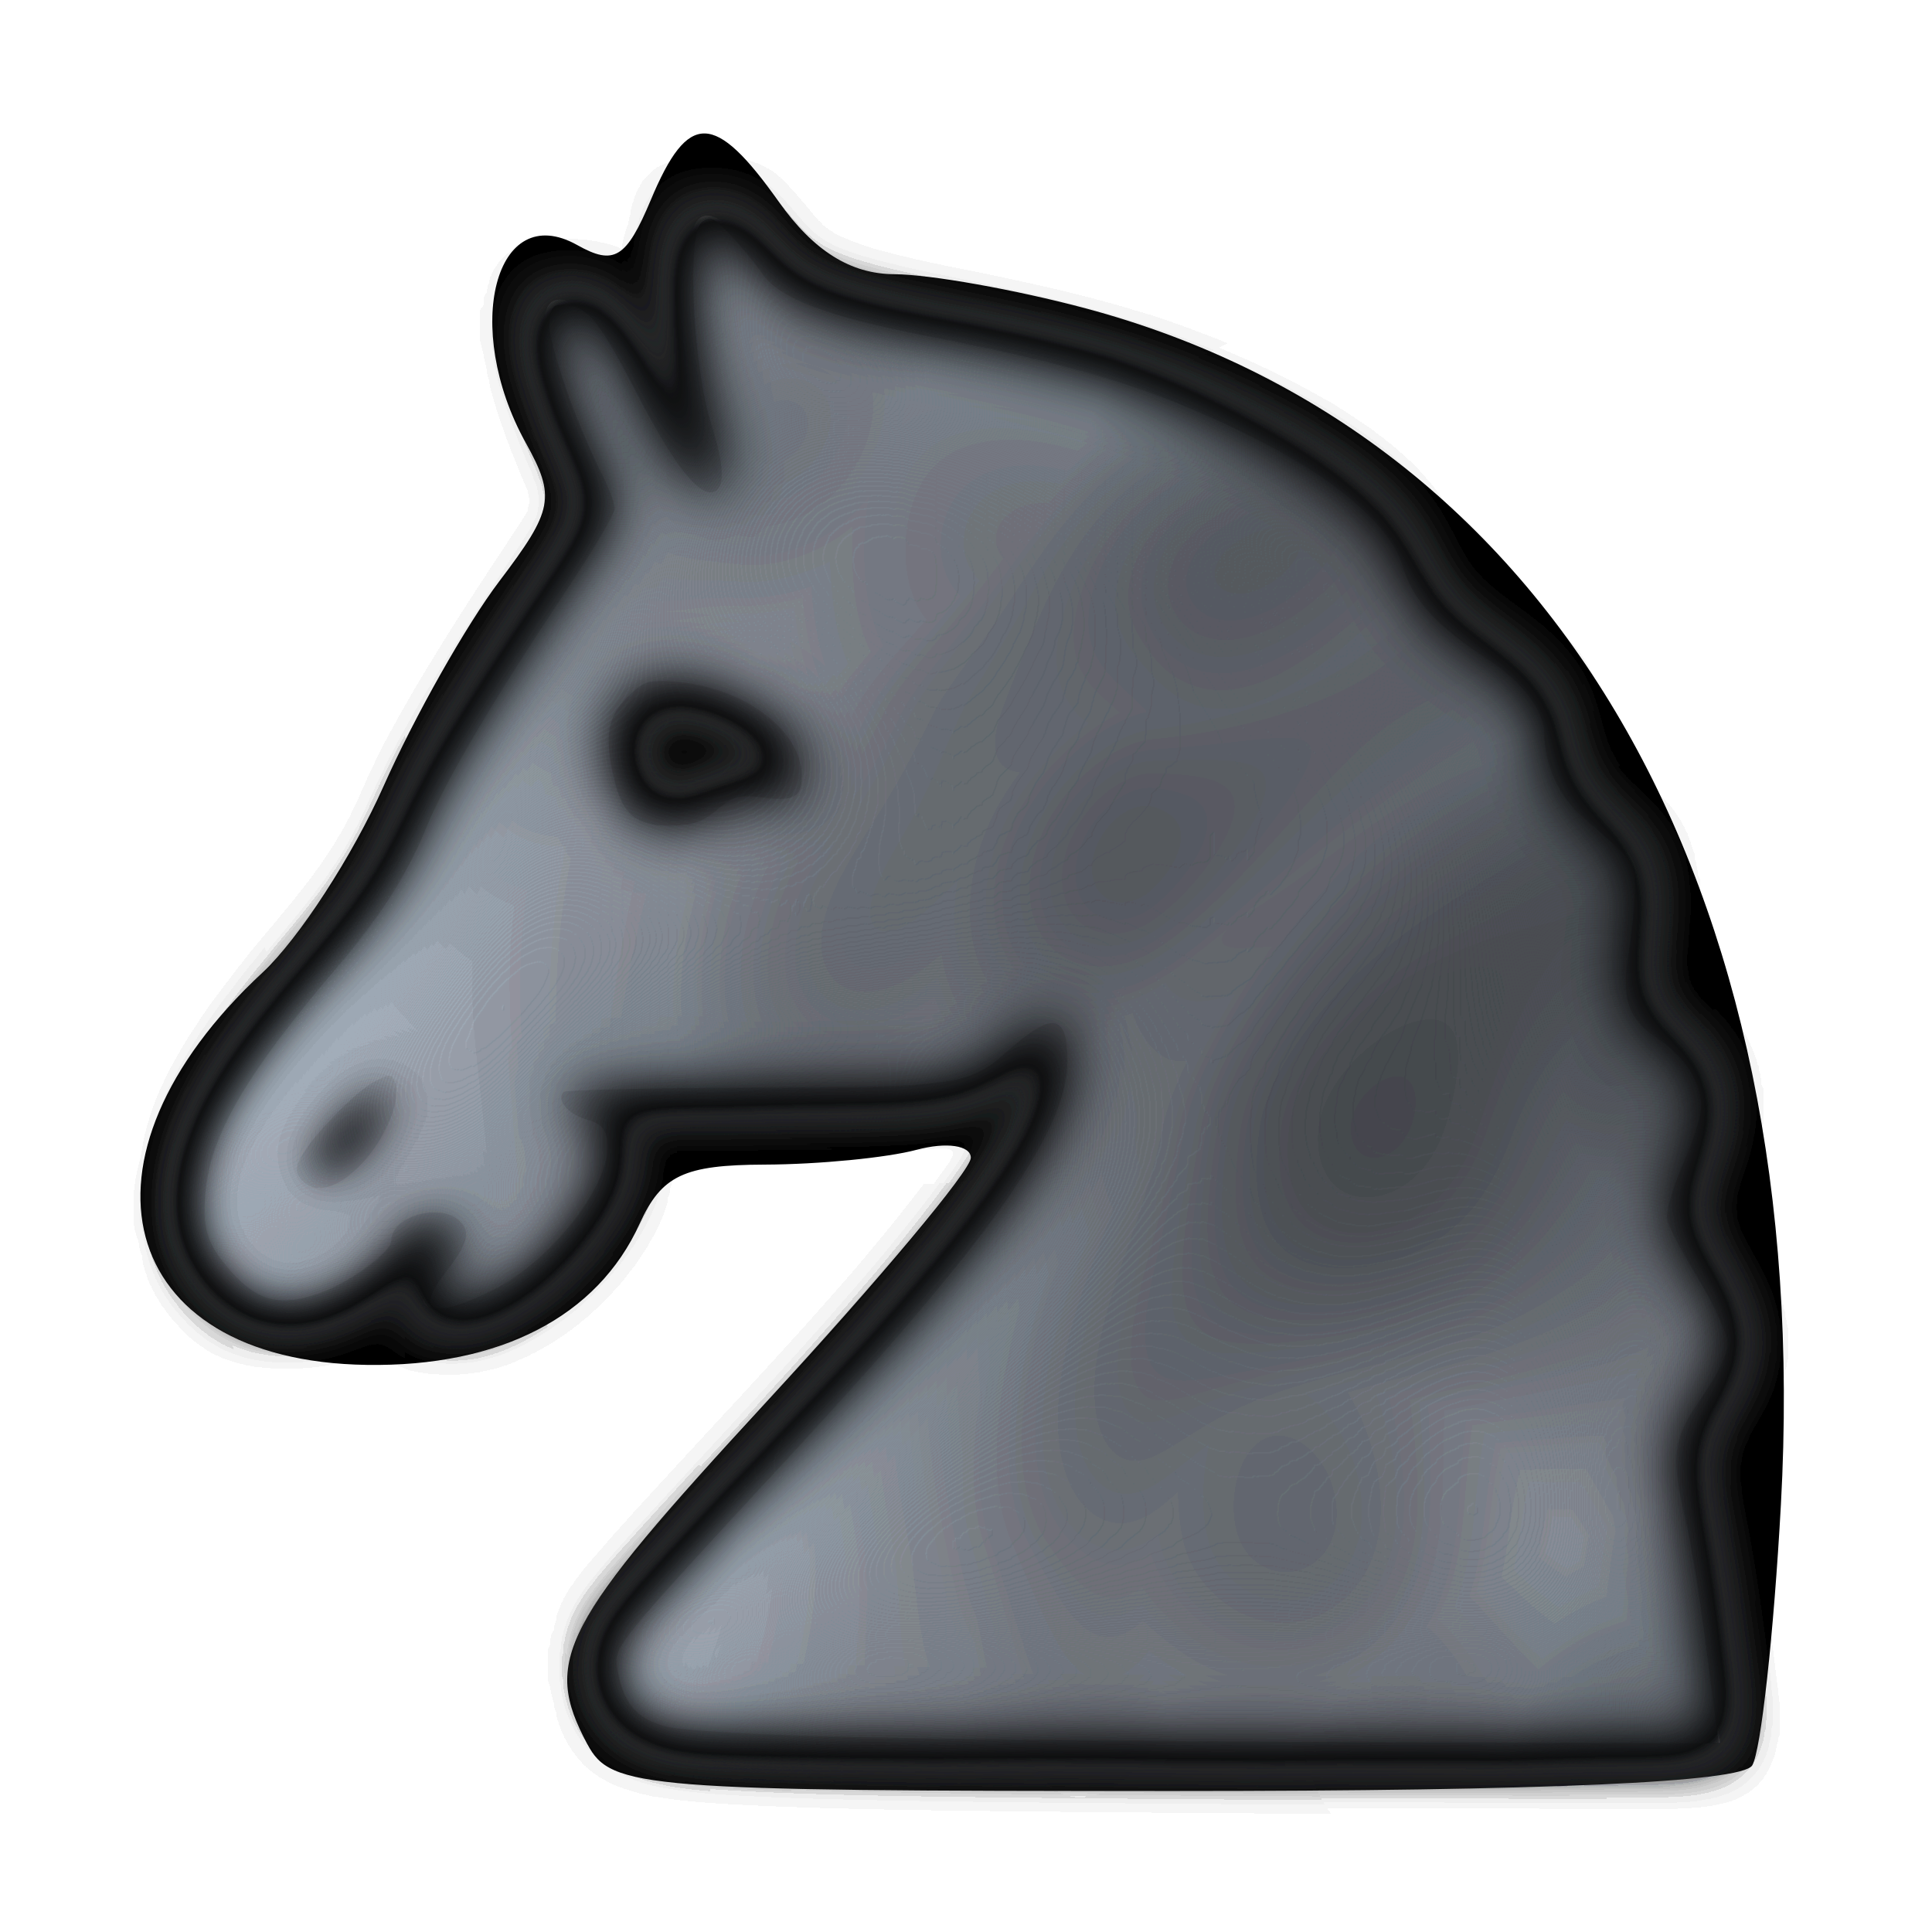
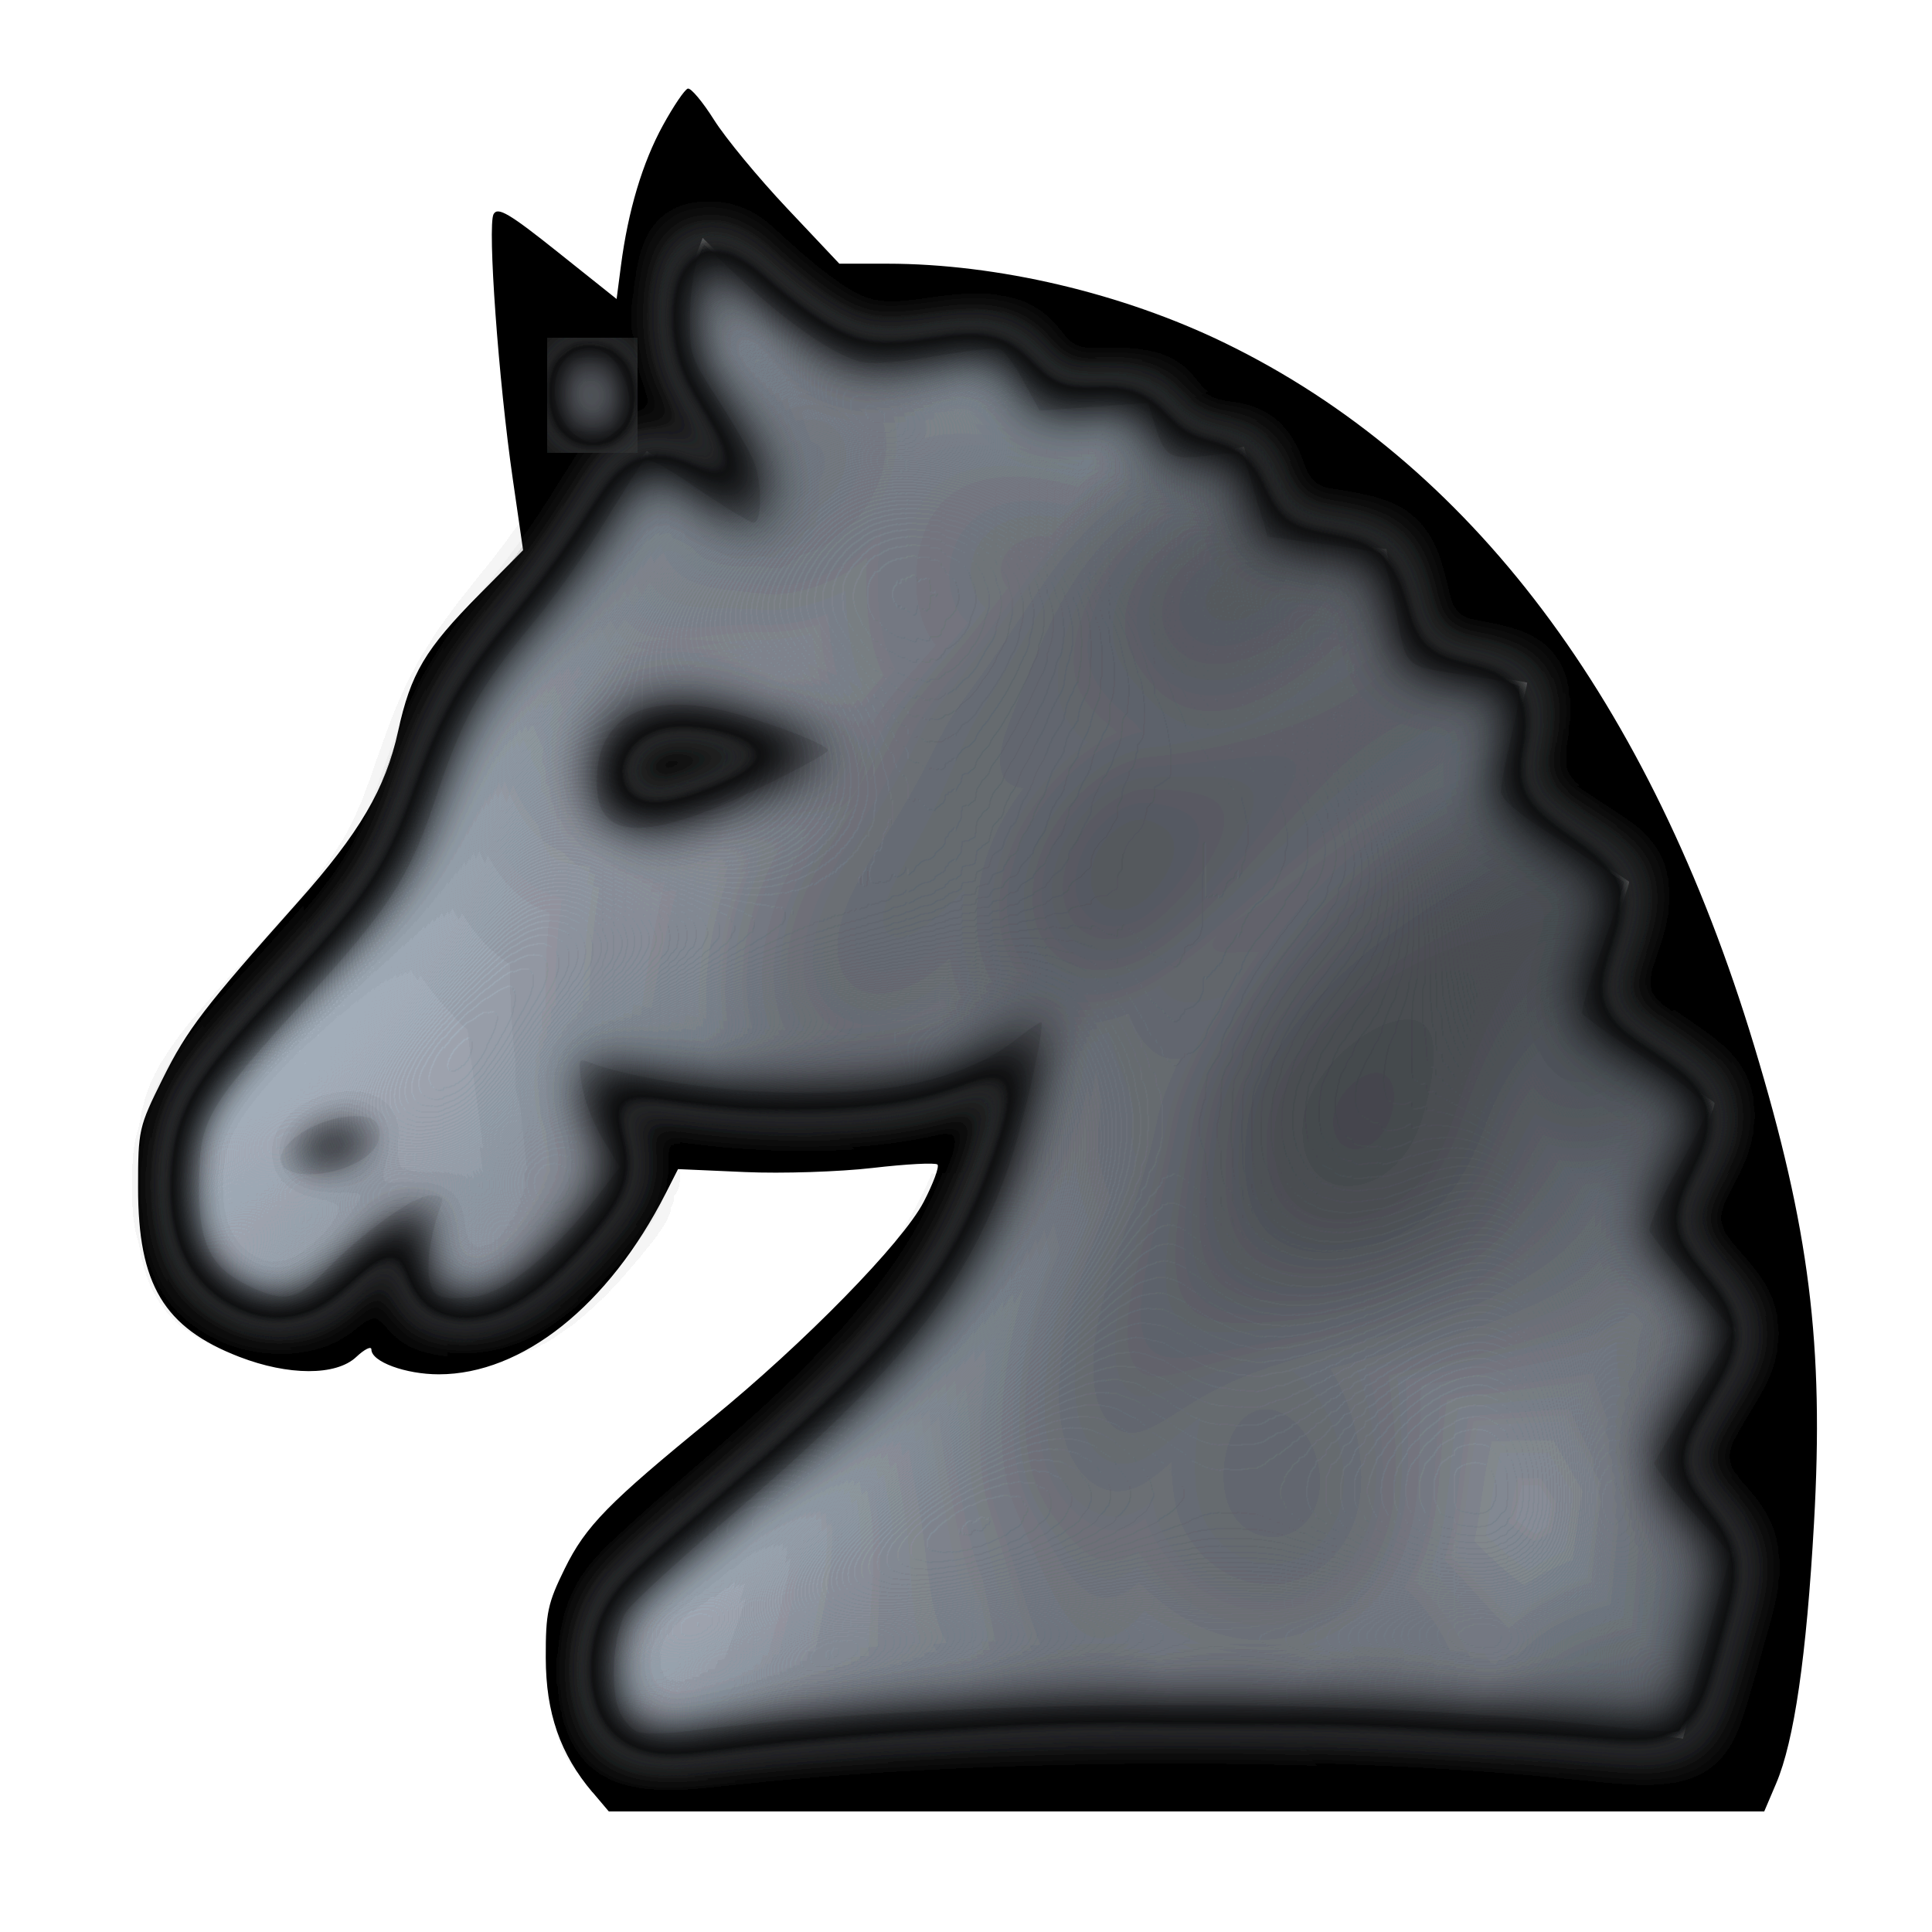
<svg xmlns="http://www.w3.org/2000/svg" width="64px" height="64px" id="svg2985" version="1.1">
  <defs id="defs2987">
    <filter id="filter2817" color-interpolation-filters="sRGB">
      <feGaussianBlur id="feGaussianBlur2819" result="result0" in="SourceGraphic" stdDeviation="0.9" />
      <feTurbulence id="feTurbulence2821" type="turbulence" baseFrequency="0.01" seed="4" numOctaves="4" result="result1" />
      <feDisplacementMap id="feDisplacementMap2823" in2="result1" xChannelSelector="R" result="result91" />
      <feComposite id="feComposite2825" in2="result91" result="result2" operator="out" in="result0" />
      <feComposite id="feComposite2827" in2="result2" k1="0.1" k3="1.2" in="SourceAlpha" operator="arithmetic" result="result5" />
      <feBlend id="feBlend2829" in2="result5" result="fbSourceGraphic" mode="multiply" />
      <feGaussianBlur id="feGaussianBlur2831" stdDeviation="3" in="fbSourceGraphic" result="result0" />
      <feSpecularLighting id="feSpecularLighting2833" in="result0" result="result1" lighting-color="rgb(240,248,255)" surfaceScale="3" specularConstant="0.35" specularExponent="5">
        <feDistantLight azimuth="225" elevation="45" id="feDistantLight14" />
      </feSpecularLighting>
      <feComposite id="feComposite2837" in2="fbSourceGraphic" in="result1" result="result2" operator="in" />
      <feComposite id="feComposite2839" in2="result2" k1="-1" in="fbSourceGraphic" result="result4" operator="arithmetic" k2="2.5" k3="3.5" />
      <feBlend id="feBlend2841" in2="result4" mode="multiply" />
    </filter>
  </defs>
  <g id="layer1">
-     <path style="fill:#000000" d="m 19.461,57.788 c -1.495,-2.801 -0.887,-3.963 5.938,-11.359 3.719,-4.03 6.761,-7.664 6.761,-8.075 0,-0.411 -0.805,-0.531 -1.79,-0.267 -0.984,0.265 -3.254,0.486 -5.043,0.492 -2.674,0.009 -3.411,0.359 -4.14,1.963 -1.395,3.07 -4.623,4.739 -9.039,4.672 C 3.843,45.089 2.064,38.369 8.705,32.209 c 1.182,-1.097 2.985,-3.874 4.004,-6.172 1.02,-2.298 2.744,-5.349 3.83,-6.781 1.793,-2.362 1.874,-2.787 0.872,-4.597 -2.111,-3.814 -1.001,-8.062 1.709,-6.542 1.227,0.689 1.627,0.443 2.443,-1.503 1.233,-2.942 2.107,-2.928 4.234,0.067 1.16,1.633 2.377,2.396 3.833,2.403 1.173,0.005 4.018,0.512 6.321,1.127 15.461,4.128 24.172,19.106 23.044,39.626 -0.236,4.289 -0.664,8.179 -0.951,8.645 -0.345,0.56 -6.853,0.848 -19.14,0.848 -17.593,0 -18.663,-0.085 -19.441,-1.543 z m 37.137,-3.443 c -0.21,-1.865 -0.631,-4.144 -0.937,-5.066 -0.366,-1.103 -0.1,-2.133 0.776,-3.012 1.337,-1.341 1.24,-2.101 -0.601,-4.683 -0.787,-1.103 -0.79,-1.72 -0.018,-2.96 1.111,-1.783 0.635,-3.687 -1.087,-4.35 -0.864,-0.332 -1.036,-1.165 -0.658,-3.184 0.423,-2.261 0.223,-2.888 -1.155,-3.628 -0.984,-0.528 -1.667,-1.682 -1.667,-2.817 0,-1.302 -0.695,-2.259 -2.154,-2.963 -1.185,-0.572 -2.363,-1.934 -2.619,-3.027 C 45.836,15.917 38.644,12.346 31.497,11.218 27.001,10.508 25.693,9.974 24.925,8.534 24.398,7.545 23.628,6.946 23.216,7.201 c -0.805,0.499 -0.457,5.362 0.549,7.657 0.385,0.879 0.27,1.396 -0.31,1.396 -0.507,0 -1.434,-1.232 -2.062,-2.737 -0.627,-1.506 -1.528,-2.977 -2.001,-3.271 -1.638,-1.015 -1.793,0.422 -0.383,3.558 l 1.416,3.15 -3.28,4.926 c -1.804,2.71 -3.28,5.412 -3.28,6.006 0,0.593 -1.611,2.898 -3.579,5.121 -3.81,4.302 -4.645,7.693 -2.363,9.592 0.93,0.774 1.679,0.801 3.182,0.115 1.081,-0.494 1.965,-1.265 1.965,-1.713 0,-0.448 0.537,-0.815 1.193,-0.815 1.438,0 1.538,0.931 0.239,2.234 -0.742,0.745 -0.646,0.957 0.434,0.957 0.764,0 2.267,-0.881 3.341,-1.958 1.977,-1.982 2.615,-4.424 1.157,-4.424 -0.437,0 -0.795,-0.295 -0.795,-0.655 0,-0.36 2.976,-0.498 6.613,-0.307 5.352,0.282 6.857,0.102 7.898,-0.941 1.669,-1.673 2.194,-1.627 2.194,0.195 0,2.174 -3.419,6.926 -9.634,13.388 -3.014,3.134 -5.48,5.887 -5.48,6.117 0,0.23 0.217,0.986 0.483,1.68 0.42,1.099 2.793,1.262 18.375,1.262 l 17.892,0 -0.381,-3.39 z M 9.888,38.714 c 0,-0.371 0.716,-1.324 1.591,-2.118 1.263,-1.146 1.591,-1.205 1.591,-0.283 0,1.251 -1.51,3.075 -2.545,3.075 -0.35,0 -0.636,-0.303 -0.636,-0.674 z M 20.759,26.891 c -0.292,-0.292 -0.53,-1.369 -0.53,-2.393 0,-2.059 2.084,-2.507 4.825,-1.036 1.809,0.971 2.143,3.566 0.371,2.884 -0.642,-0.247 -1.379,-0.106 -1.638,0.314 -0.542,0.88 -2.251,1.01 -3.028,0.231 z" id="path2960" />
-     <path style="fill:#000000;filter:url(#filter2817)" d="m 28.636,55.854 c -3.115,-0.07 -5.391,-0.201 -5.864,-0.337 -0.851,-0.244 -1.23,-0.694 -1.407,-1.666 -0.134,-0.736 -0.255,-0.586 5.44,-6.745 5.877,-6.355 8.103,-9.549 8.104,-11.625 1.82e-4,-1.433 -0.455,-1.497 -1.84,-0.259 -1.111,0.993 -1.52,1.051 -7.642,1.069 -3.068,0.009 -5.628,0.067 -5.689,0.127 -0.233,0.233 0.125,0.668 0.681,0.827 0.447,0.128 0.594,0.28 0.639,0.667 0.144,1.241 -1.662,3.579 -3.458,4.477 -1.767,0.883 -2.362,0.683 -1.452,-0.488 0.7,-0.901 0.804,-1.252 0.468,-1.587 -0.577,-0.577 -2.07,-0.154 -2.07,0.587 0,0.35 -1.322,1.304 -2.221,1.603 -1.146,0.381 -1.793,0.216 -2.582,-0.657 -0.763,-0.845 -0.916,-1.353 -0.772,-2.567 0.198,-1.674 1.293,-3.512 3.937,-6.607 1.324,-1.551 2.116,-2.793 2.71,-4.254 0.559,-1.373 1.984,-3.78 4.233,-7.15 0.782,-1.172 1.423,-2.259 1.423,-2.416 0,-0.157 -0.172,-0.622 -0.381,-1.032 -0.777,-1.523 -1.638,-4.012 -1.584,-4.576 0.047,-0.487 0.122,-0.564 0.5,-0.522 0.691,0.077 0.996,0.463 2.204,2.792 1.061,2.046 1.8,2.978 2.246,2.831 0.348,-0.114 0.319,-0.8 -0.085,-2.069 -0.54,-1.695 -0.73,-5.67 -0.288,-6.037 0.253,-0.21 0.374,-0.158 0.886,0.386 0.326,0.346 0.747,0.856 0.936,1.133 0.526,0.773 1.929,1.301 5.112,1.924 4.513,0.883 6.66,1.546 9.509,2.938 2.562,1.252 4.307,2.731 4.675,3.963 0.307,1.028 0.994,1.777 2.59,2.825 1.026,0.673 1.678,1.545 1.679,2.245 0.002,0.932 0.436,1.861 1.168,2.498 1.586,1.38 1.56,1.344 1.559,2.133 -7.27e-4,0.415 -0.081,1.245 -0.178,1.845 -0.241,1.485 -0.051,2.071 0.876,2.695 C 53.531,35.385 54,36.118 54,36.86 c 0,0.263 -0.252,1.053 -0.56,1.755 -0.343,0.782 -0.521,1.435 -0.458,1.686 0.056,0.225 0.486,1.036 0.954,1.803 0.478,0.783 0.852,1.616 0.852,1.901 0,0.304 -0.309,0.945 -0.768,1.597 -0.877,1.243 -0.949,1.784 -0.498,3.706 0.153,0.65 0.405,2.164 0.56,3.364 0.155,1.2 0.318,2.448 0.362,2.773 l 0.079,0.591 -10.398,-0.033 C 38.406,55.985 31.436,55.918 28.636,55.854 z M 13.657,38.582 c 0.716,-0.753 1.203,-1.936 1.007,-2.447 -0.1,-0.262 -0.167,-0.265 -0.625,-0.028 -0.56,0.29 -1.871,1.639 -2.213,2.278 -0.166,0.309 -0.165,0.461 0.002,0.663 0.399,0.481 1.098,0.303 1.829,-0.466 l 0,0 z M 24.358,27.923 c 0.474,-0.399 0.69,-0.461 1.309,-0.378 0.999,0.134 1.242,0.008 1.242,-0.643 0,-1.353 -1.732,-2.662 -3.742,-2.829 -0.889,-0.074 -1.016,-0.034 -1.523,0.473 C 21.048,25.142 20.96,25.708 21.261,27.004 21.507,28.064 21.907,28.4 22.923,28.4 c 0.671,0 0.995,-0.108 1.434,-0.477 l 0,0 z" id="path2962" transform="matrix(1.099985,0,0,1.099985,-3.039431,-3.888335)" />
+     <path style="fill:#000000" d="m 19.626,59.372 c -1.071,-1.267 -1.543,-2.625 -1.547,-4.456 -0.004,-1.489 0.064,-1.805 0.629,-2.953 0.695,-1.413 1.444,-2.177 4.853,-4.958 3.08,-2.512 6.334,-5.838 7.038,-7.191 0.318,-0.613 0.523,-1.169 0.456,-1.237 -0.068,-0.068 -1.031,-0.017 -2.14,0.112 -1.11,0.129 -3.016,0.191 -4.236,0.137 l -2.218,-0.098 -0.41,0.806 c -1.885,3.708 -4.75,5.992 -7.515,5.992 -1.1,0 -2.233,-0.417 -2.233,-0.822 0,-0.124 -0.227,-0.011 -0.505,0.25 -0.666,0.625 -2.245,0.622 -3.874,-0.008 -2.496,-0.966 -3.35,-2.393 -3.35,-5.599 0,-1.922 0.021,-2.013 0.819,-3.62 0.808,-1.626 1.369,-2.358 4.478,-5.847 2.04,-2.289 2.903,-3.76 3.316,-5.654 0.418,-1.916 0.897,-2.723 2.688,-4.532 l 1.453,-1.468 -0.342,-2.361 c -0.471,-3.244 -0.843,-8.399 -0.635,-8.772 0.139,-0.249 0.523,-0.022 2.122,1.254 l 1.953,1.558 0.144,-1.107 c 0.236,-1.817 0.713,-3.412 1.391,-4.647 0.351,-0.64 0.722,-1.187 0.824,-1.216 0.102,-0.028 0.493,0.439 0.87,1.038 0.377,0.599 1.464,1.916 2.416,2.925 l 1.732,1.836 1.595,0.001 c 3.643,0.003 7.786,0.977 11.185,2.631 8.118,3.95 14.072,11.856 17.523,23.268 1.838,6.078 2.319,9.912 1.985,15.823 -0.249,4.414 -0.657,7.22 -1.253,8.62 l -0.396,0.93 -19.137,0 -19.137,0 -0.538,-0.636 z m 5.396,-2.191 c 9.168,-0.944 20.637,-0.878 28.818,0.167 l 1.91,0.244 0.211,-0.798 c 0.116,-0.439 0.499,-1.824 0.851,-3.078 l 0.64,-2.281 -1.313,-1.435 -1.313,-1.435 1.341,-2.177 c 0.738,-1.198 1.341,-2.245 1.341,-2.328 0,-0.083 -0.661,-0.879 -1.469,-1.769 l -1.469,-1.618 1.184,-2.006 c 0.651,-1.103 1.114,-2.069 1.029,-2.146 -0.085,-0.077 -1.102,-0.769 -2.259,-1.539 -1.157,-0.77 -2.104,-1.464 -2.105,-1.542 -3.92e-4,-0.078 0.363,-1.049 0.808,-2.156 0.445,-1.108 0.775,-2.044 0.735,-2.08 -0.041,-0.037 -0.998,-0.66 -2.128,-1.385 -1.13,-0.725 -2.081,-1.342 -2.113,-1.37 -0.032,-0.028 0.157,-0.898 0.419,-1.934 0.263,-1.035 0.465,-1.891 0.45,-1.903 -0.015,-0.011 -0.906,-0.165 -1.98,-0.342 l -1.952,-0.322 -0.367,-1.879 -0.367,-1.879 -1.928,-0.246 -1.928,-0.246 -0.431,-1.45 -0.431,-1.45 -0.704,0.142 c -0.387,0.078 -0.965,0.146 -1.283,0.15 -0.526,0.007 -0.603,-0.078 -0.847,-0.936 l -0.269,-0.945 -1.501,0.129 c -0.826,0.071 -1.639,0.166 -1.807,0.212 -0.215,0.059 -0.472,-0.263 -0.868,-1.092 -0.309,-0.647 -0.66,-1.176 -0.781,-1.176 -0.12,0 -1.007,0.174 -1.97,0.387 -0.963,0.213 -1.98,0.389 -2.259,0.391 -0.719,0.006 -2.786,-1.373 -4.327,-2.887 L 23.277,7.881 23.068,8.431 c -0.803,2.112 -0.651,3.17 0.722,5.031 1.064,1.441 1.468,2.457 1.303,3.278 l -0.117,0.584 -1.774,-1.193 -1.774,-1.193 -0.425,0.532 c -0.233,0.293 -0.804,1.245 -1.268,2.115 -0.496,0.93 -1.423,2.212 -2.25,3.11 -1.734,1.883 -2.443,3.187 -3.235,5.95 -0.728,2.538 -1.387,3.496 -4.976,7.234 -2.565,2.671 -2.846,3.222 -2.845,5.563 5.675e-4,1.133 0.092,1.632 0.39,2.12 0.475,0.78 1.376,1.35 2.405,1.524 0.759,0.128 0.794,0.107 1.942,-1.164 1.151,-1.275 2.53,-2.27 3.147,-2.27 0.284,0 0.287,0.068 0.032,0.679 -0.344,0.823 -0.371,2.287 -0.049,2.609 0.316,0.316 1.391,0.297 2.196,-0.04 0.908,-0.38 2.161,-1.547 3.259,-3.036 l 0.926,-1.256 -0.666,-0.968 C 19.547,36.967 19.346,36.456 19.346,35.945 l 0,-0.73 1.027,0.345 c 1.424,0.478 3.724,0.768 6.081,0.767 3.553,-0.003 5.945,-0.572 7.211,-1.716 l 0.763,-0.689 -0.123,0.861 c -0.276,1.933 -1.117,4.618 -1.954,6.239 -1.548,2.998 -4.614,6.261 -9.874,10.51 -2.022,1.633 -2.394,2.263 -2.303,3.898 0.09,1.609 0.542,2.309 1.39,2.156 0.341,-0.061 1.896,-0.243 3.457,-0.404 z M 9.462,38.675 c -0.266,-0.431 0.16,-0.955 1.107,-1.362 1.215,-0.523 1.927,-0.417 1.927,0.287 0,0.364 -0.189,0.578 -0.775,0.877 -0.822,0.419 -2.056,0.527 -2.259,0.198 z M 20.173,27.021 c -0.875,-0.613 -0.254,-2.921 0.915,-3.406 0.973,-0.403 2.992,-0.153 4.791,0.595 l 1.542,0.641 -2.423,1.227 c -1.989,1.008 -2.599,1.229 -3.407,1.237 -0.589,0.006 -1.159,-0.112 -1.419,-0.294 z m 0.469,-12.715 c 0.407,-0.407 0.471,-0.607 0.359,-1.125 -0.322,-1.495 -0.986,-2.073 -1.957,-1.703 -0.646,0.245 -0.932,0.884 -0.776,1.73 0.274,1.485 1.446,2.027 2.374,1.099 z" id="path3200" />
+     <path style="fill:#000000;filter:url(#filter2817)" d="m 21.06,57.144 c -0.194,-0.072 -0.458,-0.383 -0.586,-0.692 -0.304,-0.733 -0.17,-2.559 0.233,-3.174 0.171,-0.261 1.68,-1.647 3.354,-3.081 5.586,-4.786 7.674,-7.436 9.013,-11.444 0.437,-1.307 1.101,-4.308 0.981,-4.429 -0.029,-0.029 -0.406,0.226 -0.837,0.568 -1.652,1.307 -4.28,1.847 -8.105,1.664 -2.065,-0.099 -4.46,-0.506 -5.624,-0.956 -0.317,-0.123 -0.333,-0.066 -0.213,0.735 0.072,0.477 0.376,1.267 0.677,1.756 l 0.547,0.889 -0.592,0.773 c -1.587,2.074 -3.11,3.32 -4.168,3.411 -1.085,0.093 -1.251,0.019 -1.369,-0.609 -0.099,-0.528 0.07,-1.545 0.4,-2.404 0.071,-0.184 -0.034,-0.261 -0.354,-0.261 -0.527,0 -2.221,1.213 -3.395,2.432 -0.925,0.959 -1.316,1.032 -2.489,0.464 -1.193,-0.578 -1.573,-1.341 -1.564,-3.147 0.01,-2.242 0.134,-2.453 3.759,-6.414 2.29,-2.502 3.029,-3.651 3.759,-5.844 0.977,-2.934 1.397,-3.691 3.358,-6.065 0.607,-0.735 1.579,-2.113 2.159,-3.063 0.581,-0.95 1.136,-1.828 1.234,-1.951 0.134,-0.169 0.57,0.045 1.766,0.864 0.873,0.598 1.683,1.088 1.799,1.088 0.267,0 0.278,-1.254 0.017,-1.943 -0.107,-0.282 -0.618,-1.166 -1.136,-1.966 -0.914,-1.411 -0.942,-1.493 -0.928,-2.727 0.008,-0.7 0.111,-1.506 0.23,-1.792 l 0.216,-0.519 1.226,1.156 c 1.52,1.432 3.126,2.512 3.933,2.643 0.337,0.055 1.397,-0.042 2.357,-0.215 0.959,-0.173 1.86,-0.269 2.002,-0.215 0.142,0.054 0.488,0.521 0.769,1.038 l 0.511,0.939 1.746,-0.125 1.746,-0.125 0.217,0.723 c 0.307,1.023 0.504,1.133 1.738,0.966 0.722,-0.098 1.076,-0.08 1.121,0.056 0.036,0.109 0.223,0.73 0.416,1.378 l 0.351,1.179 1.704,0.228 c 0.937,0.126 1.79,0.261 1.894,0.301 0.105,0.04 0.338,0.856 0.518,1.814 0.368,1.954 0.199,1.803 2.383,2.13 0.8,0.12 1.51,0.268 1.578,0.33 0.068,0.062 -0.033,0.766 -0.226,1.566 -0.192,0.8 -0.35,1.618 -0.35,1.818 -7.6e-5,0.263 0.54,0.711 1.953,1.621 1.074,0.691 1.977,1.275 2.007,1.296 0.03,0.022 -0.281,0.95 -0.691,2.064 -0.41,1.113 -0.703,2.092 -0.652,2.175 0.051,0.083 0.992,0.757 2.091,1.498 1.662,1.121 1.98,1.408 1.891,1.711 -0.059,0.2 -0.512,1.083 -1.007,1.963 -0.495,0.88 -0.86,1.698 -0.812,1.818 0.048,0.12 0.672,0.888 1.386,1.706 l 1.299,1.487 -1.234,2.059 c -0.679,1.132 -1.262,2.124 -1.297,2.204 -0.035,0.08 0.504,0.775 1.198,1.545 l 1.261,1.4 -0.78,2.794 c -0.429,1.537 -0.823,2.837 -0.875,2.889 -0.052,0.052 -1.304,-0.037 -2.782,-0.2 -8.443,-0.928 -20.719,-0.841 -29.168,0.206 -0.665,0.082 -1.368,0.091 -1.562,0.019 l 0,0 z M 12.032,38.837 c 0.585,-0.313 0.84,-0.715 0.711,-1.121 -0.089,-0.281 -0.273,-0.372 -0.748,-0.372 -1.187,0 -2.613,0.914 -2.379,1.525 0.181,0.472 1.507,0.455 2.416,-0.032 l 0,0 z M 24.876,26.844 c 1.275,-0.611 2.318,-1.18 2.318,-1.263 0,-0.213 -2.428,-1.108 -3.669,-1.351 -2.516,-0.494 -3.93,0.513 -3.753,2.674 0.129,1.573 1.737,1.554 5.104,-0.059 l 0,0 z" id="path3202" transform="matrix(1.029998,0,0,1.029998,-0.5815271,-1.4891)" />
+     <path style="fill:#000000;filter:url(#filter2817)" d="m 19.06,15.43 c -0.218,-0.153 -0.479,-0.577 -0.58,-0.942 -0.463,-1.678 1.326,-2.612 2.057,-1.073 0.428,0.902 0.372,1.478 -0.185,1.916 -0.572,0.45 -0.768,0.465 -1.292,0.099 z" id="path3204" transform="matrix(1.029998,0,0,1.029998,-0.5815271,-1.4891)" />
  </g>
</svg>
